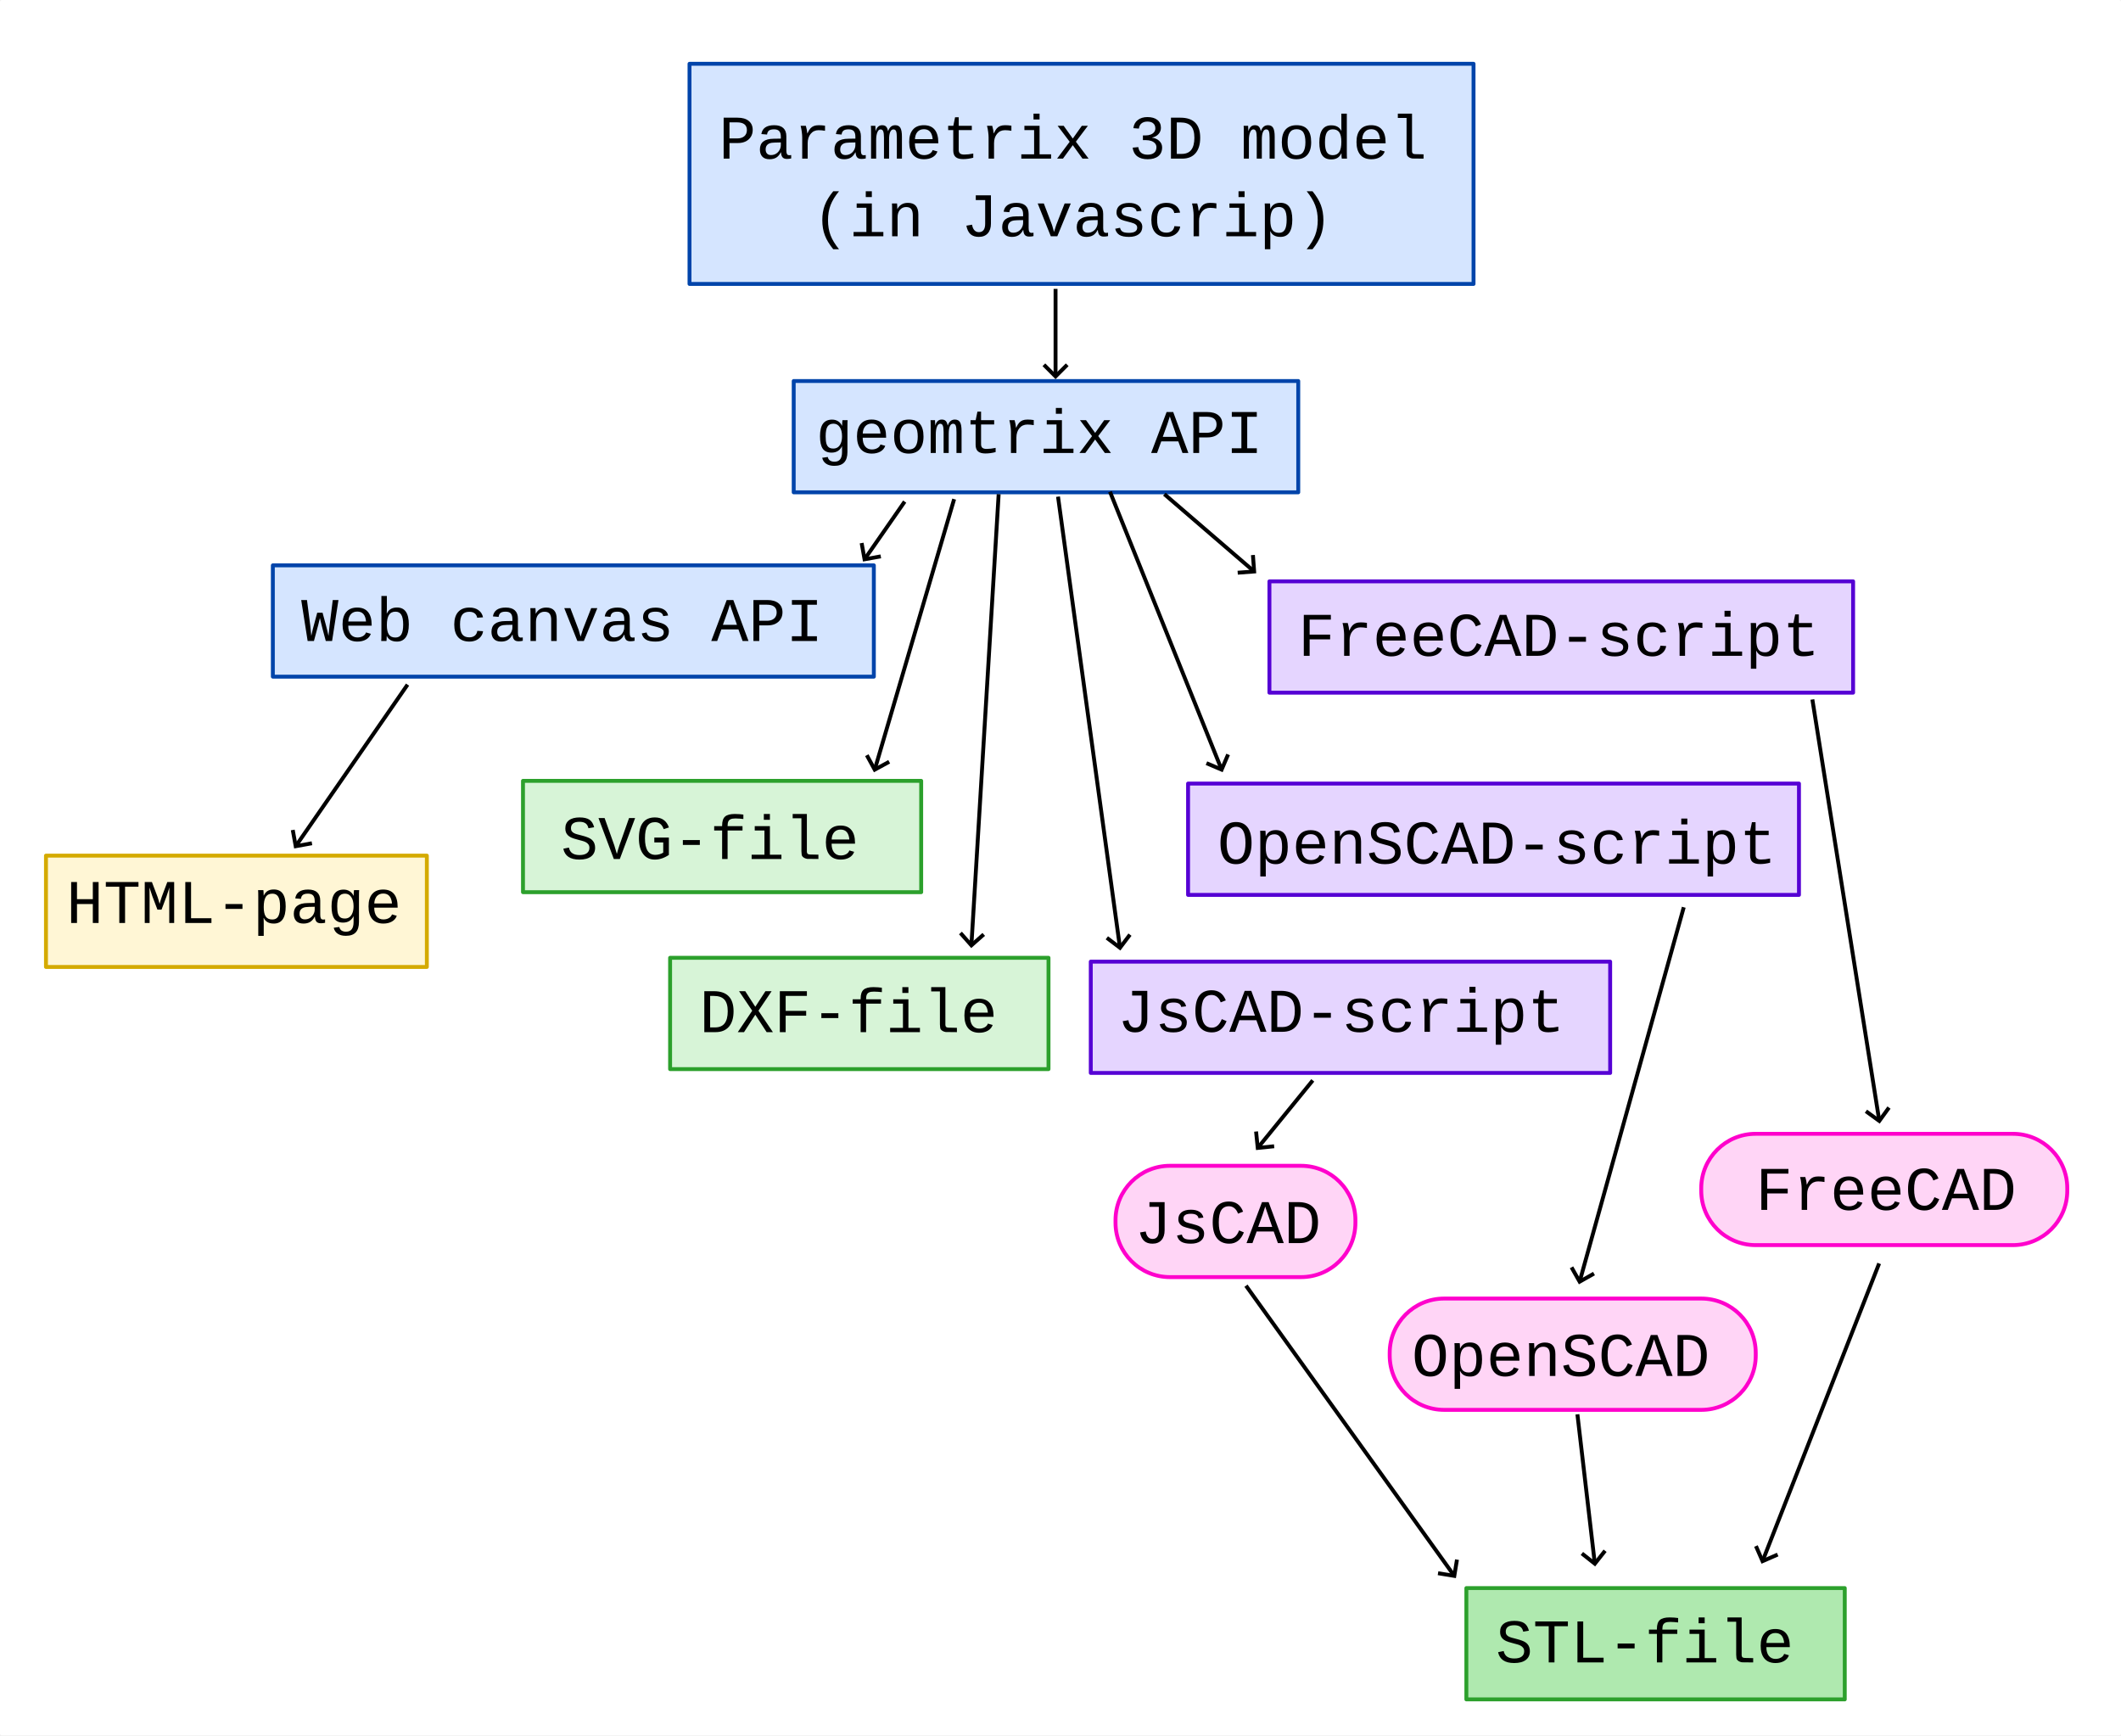
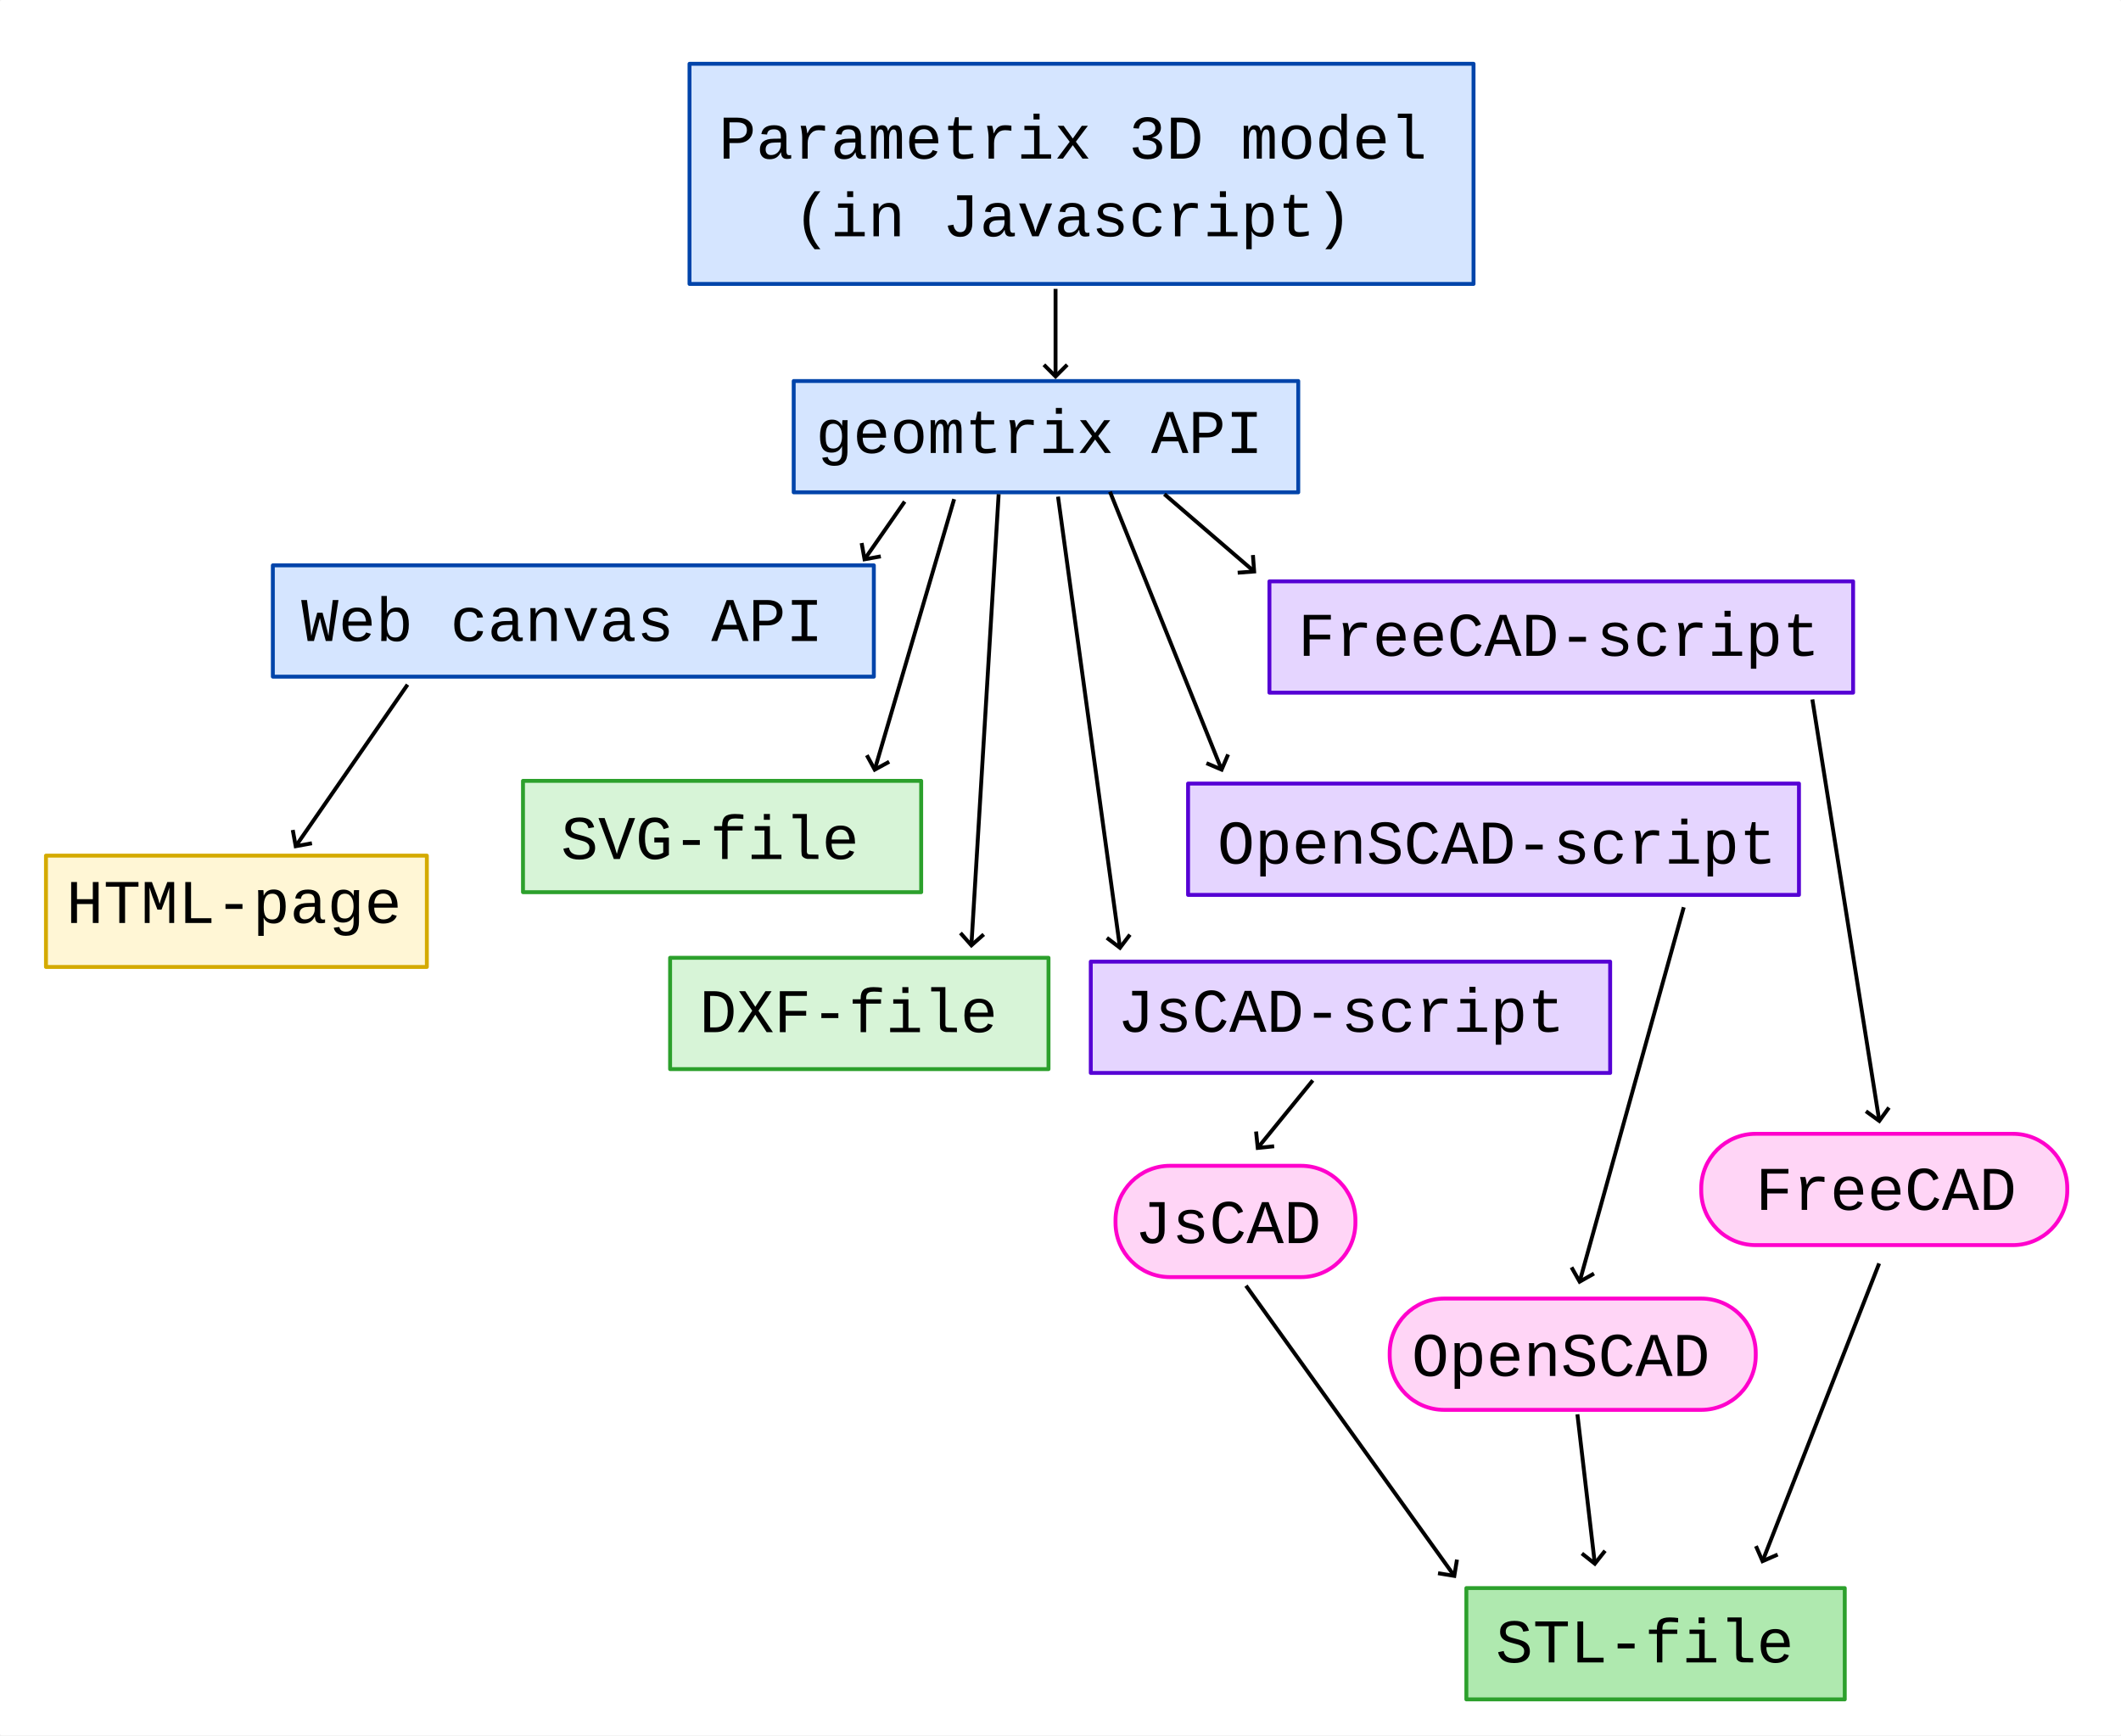
<svg xmlns="http://www.w3.org/2000/svg" width="546.333" height="446.95" viewBox="0 0 144.551 118.255" version="1.1" id="svg1" xml:space="preserve">
  <defs id="defs1">
    <rect x="413.459" y="1836.677" width="141.43" height="41.41" id="rect61" />
    <rect x="365.679" y="1771.058" width="147.163" height="43.321" id="rect60" />
    <rect x="299.424" y="1688.239" width="130.6" height="43.958" id="rect59" />
    <rect x="31.854" y="1593.953" width="95.561" height="55.425" id="rect58" />
    <rect x="300.061" y="1614.976" width="161.179" height="47.78" id="rect51" />
    <rect x="336.374" y="1578.663" width="175.195" height="48.417" id="rect50" />
    <rect x="349.115" y="1525.149" width="165.001" height="35.039" id="rect49" />
    <rect x="194.307" y="1622.621" width="111.487" height="41.41" id="rect48" />
    <rect x="126.777" y="1583.122" width="152.897" height="54.788" id="rect47" />
    <rect x="46.506" y="1531.52" width="154.171" height="71.989" id="rect46" />
    <rect x="202.589" y="1476.731" width="207.685" height="56.699" id="rect45" />
    <rect x="210.871" y="1395.186" width="188.573" height="113.399" id="rect44" />
    <marker style="overflow:visible" id="ArrowWide" refX="0" refY="0" orient="auto-start-reverse" markerWidth="1" markerHeight="1" viewBox="0 0 1 1" preserveAspectRatio="xMidYMid">
      <path style="fill:none;stroke:context-stroke;stroke-width:1;stroke-linecap:butt" d="M 3,-3 0,0 3,3" transform="rotate(180,0.125,0)" id="path1" />
    </marker>
    <rect x="194.307" y="1622.621" width="111.487" height="41.41" id="rect48-1" />
  </defs>
  <g id="layer1" transform="translate(-3.913111,-362.6055)">
    <rect style="fill:#ffffff;fill-opacity:1;stroke:#ffffff;stroke-width:0.265;stroke-linejoin:round;stroke-dasharray:none;stroke-opacity:1" id="rect67" width="144.286" height="117.991" x="4.045" y="362.738" ry="0" />
    <rect style="fill:#ffd5f6;fill-opacity:1;stroke:#ff00cc;stroke-width:0.265;stroke-linejoin:round;stroke-dasharray:none;stroke-opacity:1" id="rect52-3-4-9-8-4-9-2" width="16.35" height="7.585" x="79.938" y="442.049" ry="3.708" />
    <rect style="fill:#fff6d5;fill-opacity:1;stroke:#d4aa00;stroke-width:0.265;stroke-linejoin:round;stroke-dasharray:none;stroke-opacity:1" id="rect52-3-4-2" width="25.958" height="7.585" x="7.046" y="420.913" />
    <rect style="fill:#e5d5ff;fill-opacity:1;stroke:#5500d4;stroke-width:0.265;stroke-linejoin:round;stroke-dasharray:none;stroke-opacity:1" id="rect52-3-4-9-8-4-9" width="35.397" height="7.585" x="78.252" y="428.136" />
    <rect style="fill:#e5d5ff;fill-opacity:1;stroke:#5500d4;stroke-width:0.265;stroke-linejoin:round;stroke-dasharray:none;stroke-opacity:1" id="rect52-3-4-9-8-4-2" width="41.634" height="7.585" x="84.883" y="416.002" />
    <rect style="fill:#e5d5ff;fill-opacity:1;stroke:#5500d4;stroke-width:0.265;stroke-linejoin:round;stroke-dasharray:none;stroke-opacity:1" id="rect52-3-4-9-8-4" width="39.78" height="7.585" x="90.427" y="402.222" />
    <rect style="fill:#d7f4d7;fill-opacity:1;stroke:#2ca02c;stroke-width:0.265;stroke-linejoin:round;stroke-dasharray:none;stroke-opacity:1" id="rect52-3-4-9-8" width="25.789" height="7.585" x="49.582" y="427.875" />
    <rect style="fill:#d7f4d7;fill-opacity:1;stroke:#2ca02c;stroke-width:0.265;stroke-linejoin:round;stroke-dasharray:none;stroke-opacity:1" id="rect52-3-4-9" width="27.138" height="7.585" x="39.556" y="415.817" />
    <rect style="fill:#d5e5ff;fill-opacity:1;stroke:#0044aa;stroke-width:0.265;stroke-linejoin:round;stroke-dasharray:none;stroke-opacity:1" id="rect52-3-4" width="40.96" height="7.585" x="22.508" y="401.131" />
    <rect style="fill:#d5e5ff;fill-opacity:1;stroke:#0044aa;stroke-width:0.265;stroke-linejoin:round;stroke-dasharray:none;stroke-opacity:1" id="rect52-3" width="34.386" height="7.585" x="58.006" y="388.57" />
    <rect style="fill:#d5e5ff;fill-opacity:1;stroke:#0044aa;stroke-width:0.265;stroke-linejoin:round;stroke-dasharray:none;stroke-opacity:1" id="rect52" width="53.433" height="15.002" x="50.905" y="366.952" />
    <text xml:space="preserve" transform="matrix(0.2645833,0,0,0.2645833,-3.708286,0.5056754)" id="text43" style="font-style:normal;font-variant:normal;font-weight:normal;font-stretch:normal;font-size:16px;line-height:normal;font-family:'Liberation Mono';-inkscape-font-specification:'Liberation Mono';text-align:center;text-decoration-color:#000000;white-space:pre;shape-inside:url(#rect44);display:inline;fill:#000000;stroke-width:1;-inkscape-stroke:none;stop-color:#000000" x="90.582" y="0">
      <tspan x="213.942" y="1409.422" id="tspan1">Parametrix 3D model
</tspan>
-       <tspan x="237.946" y="1429.422" id="tspan2">(in Javascrip)</tspan>
+       <tspan x="233.146" y="1429.422" id="tspan2">(in Javascript)</tspan>
    </text>
    <text xml:space="preserve" transform="matrix(0.2645833,0,0,0.2645833,5.899546,-1.011351)" id="text44" style="font-size:16px;line-height:normal;font-family:'Liberation Mono';-inkscape-font-specification:'Liberation Mono';text-decoration-color:#000000;white-space:pre;shape-inside:url(#rect45);display:inline;fill:#000000;stroke-width:1;-inkscape-stroke:none;stop-color:#000000">
      <tspan x="202.588" y="1490.967" id="tspan3">geomtrix API</tspan>
    </text>
    <text xml:space="preserve" transform="matrix(0.2645833,0,0,0.2645833,12.13621,-2.696935)" id="text45" style="font-size:16px;line-height:normal;font-family:'Liberation Mono';-inkscape-font-specification:'Liberation Mono';text-decoration-color:#000000;white-space:pre;shape-inside:url(#rect46);display:inline;fill:#000000;stroke-width:1;-inkscape-stroke:none;stop-color:#000000">
      <tspan x="46.506" y="1545.756" id="tspan4">Web canvas API</tspan>
    </text>
    <text xml:space="preserve" transform="matrix(0.2645833,0,0,0.2645833,8.596481,-1.493535)" id="text46" style="font-size:16px;line-height:normal;font-family:'Liberation Mono';-inkscape-font-specification:'Liberation Mono';text-decoration-color:#000000;white-space:pre;shape-inside:url(#rect47);display:inline;fill:#000000;stroke-width:1;-inkscape-stroke:none;stop-color:#000000">
      <tspan x="126.777" y="1597.36" id="tspan5">SVG-file</tspan>
    </text>
    <text xml:space="preserve" transform="matrix(0.2645833,0,0,0.2645833,0.1685587,-0.1450672)" id="text47" style="font-size:16px;line-height:normal;font-family:'Liberation Mono';-inkscape-font-specification:'Liberation Mono';text-decoration-color:#000000;white-space:pre;shape-inside:url(#rect48);display:inline;fill:#000000;stroke-width:1;-inkscape-stroke:none;stop-color:#000000">
      <tspan x="194.307" y="1636.858" id="tspan6">DXF-file</tspan>
    </text>
-     <text xml:space="preserve" transform="scale(0.2645833)" id="text48" style="font-size:16px;line-height:normal;font-family:'Liberation Mono';-inkscape-font-specification:'Liberation Mono';text-decoration-color:#000000;white-space:pre;shape-inside:url(#rect49);fill:#000000;stroke-width:1;-inkscape-stroke:none;stop-color:#000000">
+     <text xml:space="preserve" transform="scale(0.2645833)" id="text48" style="font-size:16px;line-height:normal;font-family:'Liberation Mono';-inkscape-font-specification:'Liberation Mono';text-decoration-color:#000000;white-space:pre;shape-inside:url(#rect49);display:inline;fill:#000000;stroke-width:1;-inkscape-stroke:none;stop-color:#000000">
      <tspan x="349.115" y="1539.385" id="tspan7">FreeCAD-script</tspan>
    </text>
-     <text xml:space="preserve" transform="matrix(0.2645833,0,0,0.2645833,-2.116667,0)" id="text49" style="font-size:16px;line-height:normal;font-family:'Liberation Mono';-inkscape-font-specification:'Liberation Mono';text-decoration-color:#000000;white-space:pre;shape-inside:url(#rect50);fill:#000000;stroke-width:1;-inkscape-stroke:none;stop-color:#000000">
+     <text xml:space="preserve" transform="matrix(0.2645833,0,0,0.2645833,-2.116667,0)" id="text49" style="font-size:16px;line-height:normal;font-family:'Liberation Mono';-inkscape-font-specification:'Liberation Mono';text-decoration-color:#000000;white-space:pre;shape-inside:url(#rect50);display:inline;fill:#000000;stroke-width:1;-inkscape-stroke:none;stop-color:#000000">
      <tspan x="336.373" y="1592.899" id="tspan8">OpenSCAD-script</tspan>
    </text>
-     <text xml:space="preserve" transform="matrix(0.2645833,0,0,0.2645833,0.6742338,1.854143)" id="text50" style="font-size:16px;line-height:normal;font-family:'Liberation Mono';-inkscape-font-specification:'Liberation Mono';text-decoration-color:#000000;white-space:pre;shape-inside:url(#rect51);fill:#000000;stroke-width:1;-inkscape-stroke:none;stop-color:#000000">
+     <text xml:space="preserve" transform="matrix(0.2645833,0,0,0.2645833,0.6742338,1.854143)" id="text50" style="font-size:16px;line-height:normal;font-family:'Liberation Mono';-inkscape-font-specification:'Liberation Mono';text-decoration-color:#000000;white-space:pre;shape-inside:url(#rect51);display:inline;fill:#000000;stroke-width:1;-inkscape-stroke:none;stop-color:#000000">
      <tspan x="300.061" y="1629.213" id="tspan9">JsCAD-script</tspan>
    </text>
    <path style="fill:#e5d5ff;fill-opacity:1;stroke:#000000;stroke-width:0.265;stroke-linejoin:round;stroke-dasharray:none;stroke-opacity:1;marker-end:url(#ArrowWide)" d="m 75.851,382.291 v 5.9" id="path52" />
    <path style="fill:#e5d5ff;fill-opacity:1;stroke:#000000;stroke-width:0.265;stroke-linejoin:round;stroke-dasharray:none;stroke-opacity:1;marker-end:url(#ArrowWide)" d="m 65.569,396.787 -2.697,3.877" id="path53" />
    <path style="fill:#e5d5ff;fill-opacity:1;stroke:#000000;stroke-width:0.265;stroke-linejoin:round;stroke-dasharray:none;stroke-opacity:1;marker-end:url(#ArrowWide)" d="m 68.94,396.618 -5.394,18.373" id="path54" />
    <path style="fill:#e5d5ff;fill-opacity:1;stroke:#000000;stroke-width:0.265;stroke-linejoin:round;stroke-dasharray:none;stroke-opacity:1;marker-end:url(#ArrowWide)" d="m 71.974,396.281 -1.854,30.678" id="path55" />
    <path style="fill:#e5d5ff;fill-opacity:1;stroke:#000000;stroke-width:0.265;stroke-linejoin:round;stroke-dasharray:none;stroke-opacity:1;marker-end:url(#ArrowWide)" d="m 76.02,396.449 4.214,30.678" id="path56" />
    <path style="fill:#e5d5ff;fill-opacity:1;stroke:#000000;stroke-width:0.265;stroke-linejoin:round;stroke-dasharray:none;stroke-opacity:1;marker-end:url(#ArrowWide)" d="m 79.56,396.112 7.585,18.879" id="path57" />
    <path style="fill:#e5d5ff;fill-opacity:1;stroke:#000000;stroke-width:0.265;stroke-linejoin:round;stroke-dasharray:none;stroke-opacity:1;marker-end:url(#ArrowWide)" d="m 83.268,396.281 6.068,5.225" id="path58" />
-     <text xml:space="preserve" transform="scale(0.2645833)" id="text58" style="font-size:16px;line-height:normal;font-family:'Liberation Mono';-inkscape-font-specification:'Liberation Mono';text-decoration-color:#000000;white-space:pre;shape-inside:url(#rect58);fill:#000000;stroke-width:1;-inkscape-stroke:none;stop-color:#000000">
+     <text xml:space="preserve" transform="scale(0.2645833)" id="text58" style="font-size:16px;line-height:normal;font-family:'Liberation Mono';-inkscape-font-specification:'Liberation Mono';text-decoration-color:#000000;white-space:pre;shape-inside:url(#rect58);display:inline;fill:#000000;stroke-width:1;-inkscape-stroke:none;stop-color:#000000">
      <tspan x="31.854" y="1608.19" id="tspan10">HTML-page</tspan>
    </text>
-     <text xml:space="preserve" transform="matrix(0.2645833,0,0,0.2645833,2.022702,-3.132137)" id="text59" style="font-size:16px;line-height:normal;font-family:'Liberation Mono';-inkscape-font-specification:'Liberation Mono';text-decoration-color:#000000;white-space:pre;shape-inside:url(#rect59);fill:#000000;stroke-width:1;-inkscape-stroke:none;stop-color:#000000">
+     <text xml:space="preserve" transform="matrix(0.2645833,0,0,0.2645833,2.022702,-3.132137)" id="text59" style="font-size:16px;line-height:normal;font-family:'Liberation Mono';-inkscape-font-specification:'Liberation Mono';text-decoration-color:#000000;white-space:pre;shape-inside:url(#rect59);display:inline;fill:#000000;stroke-width:1;-inkscape-stroke:none;stop-color:#000000">
      <tspan x="299.424" y="1702.475" id="tspan11">JsCAD</tspan>
    </text>
    <rect style="fill:#ffd5f6;fill-opacity:1;stroke:#ff00cc;stroke-width:0.265;stroke-linejoin:round;stroke-dasharray:none;stroke-opacity:1" id="rect52-3-4-9-8-4-9-2-2" width="24.947" height="7.585" x="98.624" y="451.096" ry="3.708" />
-     <text xml:space="preserve" transform="matrix(0.2645833,0,0,0.2645833,3.371169,-15.98956)" id="text60" style="font-size:16px;line-height:normal;font-family:'Liberation Mono';-inkscape-font-specification:'Liberation Mono';text-decoration-color:#000000;white-space:pre;shape-inside:url(#rect60);fill:#000000;stroke-width:1;-inkscape-stroke:none;stop-color:#000000">
+     <text xml:space="preserve" transform="matrix(0.2645833,0,0,0.2645833,3.371169,-15.98956)" id="text60" style="font-size:16px;line-height:normal;font-family:'Liberation Mono';-inkscape-font-specification:'Liberation Mono';text-decoration-color:#000000;white-space:pre;shape-inside:url(#rect60);display:inline;fill:#000000;stroke-width:1;-inkscape-stroke:none;stop-color:#000000">
      <tspan x="365.68" y="1785.295" id="tspan12">OpenSCAD</tspan>
    </text>
    <rect style="fill:#ffd5f6;fill-opacity:1;stroke:#ff00cc;stroke-width:0.265;stroke-linejoin:round;stroke-dasharray:none;stroke-opacity:1" id="rect52-3-4-9-8-4-9-2-2-1" width="24.947" height="7.585" x="119.856" y="439.869" ry="3.708" />
-     <text xml:space="preserve" transform="matrix(0.2645833,0,0,0.2645833,14.15891,-44.66799)" id="text61" style="font-size:16px;line-height:normal;font-family:'Liberation Mono';-inkscape-font-specification:'Liberation Mono';text-decoration-color:#000000;white-space:pre;shape-inside:url(#rect61);fill:#000000;stroke-width:1;-inkscape-stroke:none;stop-color:#000000">
+     <text xml:space="preserve" transform="matrix(0.2645833,0,0,0.2645833,14.15891,-44.66799)" id="text61" style="font-size:16px;line-height:normal;font-family:'Liberation Mono';-inkscape-font-specification:'Liberation Mono';text-decoration-color:#000000;white-space:pre;shape-inside:url(#rect61);display:inline;fill:#000000;stroke-width:1;-inkscape-stroke:none;stop-color:#000000">
      <tspan x="413.459" y="1850.912" id="tspan13">FreeCAD</tspan>
    </text>
    <rect style="fill:#afe9af;fill-opacity:1;stroke:#2ca02c;stroke-width:0.265;stroke-linejoin:round;stroke-dasharray:none;stroke-opacity:1" id="rect52-3-4-9-8-5" width="25.789" height="7.585" x="103.849" y="470.826" />
    <text xml:space="preserve" transform="matrix(0.2645833,0,0,0.2645833,54.43575,42.80644)" id="text47-8" style="font-size:16px;line-height:normal;font-family:'Liberation Mono';-inkscape-font-specification:'Liberation Mono';text-decoration-color:#000000;white-space:pre;shape-inside:url(#rect48-1);display:inline;fill:#000000;stroke-width:1;-inkscape-stroke:none;stop-color:#000000">
      <tspan x="194.307" y="1636.858" id="tspan14">STL-file</tspan>
    </text>
    <path style="fill:none;fill-opacity:1;stroke:#000000;stroke-width:0.265;stroke-linejoin:round;stroke-dasharray:none;stroke-opacity:1;marker-end:url(#ArrowWide)" d="m 93.381,436.229 -3.708,4.551" id="path61" />
    <path style="fill:none;fill-opacity:1;stroke:#000000;stroke-width:0.265;stroke-linejoin:round;stroke-dasharray:none;stroke-opacity:1;marker-end:url(#ArrowWide)" d="m 88.83,450.22 14.159,19.721" id="path62" />
    <path style="fill:none;fill-opacity:1;stroke:#000000;stroke-width:0.265;stroke-linejoin:round;stroke-dasharray:none;stroke-opacity:1;marker-end:url(#ArrowWide)" d="m 118.665,424.43 -7.079,25.452" id="path63" />
    <path style="fill:none;fill-opacity:1;stroke:#000000;stroke-width:0.265;stroke-linejoin:round;stroke-dasharray:none;stroke-opacity:1;marker-end:url(#ArrowWide)" d="m 111.417,458.985 1.18,10.114" id="path64" />
    <path style="fill:none;fill-opacity:1;stroke:#000000;stroke-width:0.265;stroke-linejoin:round;stroke-dasharray:none;stroke-opacity:1;marker-end:url(#ArrowWide)" d="m 127.43,410.271 4.551,28.655" id="path65" />
    <path style="fill:none;fill-opacity:1;stroke:#000000;stroke-width:0.265;stroke-linejoin:round;stroke-dasharray:none;stroke-opacity:1;marker-end:url(#ArrowWide)" d="m 131.981,448.703 -7.922,20.227" id="path66" />
    <path style="fill:none;fill-opacity:1;stroke:#000000;stroke-width:0.265;stroke-linejoin:round;stroke-dasharray:none;stroke-opacity:1;marker-end:url(#ArrowWide)" d="m 31.689,409.26 -7.585,10.956" id="path67" />
  </g>
</svg>
